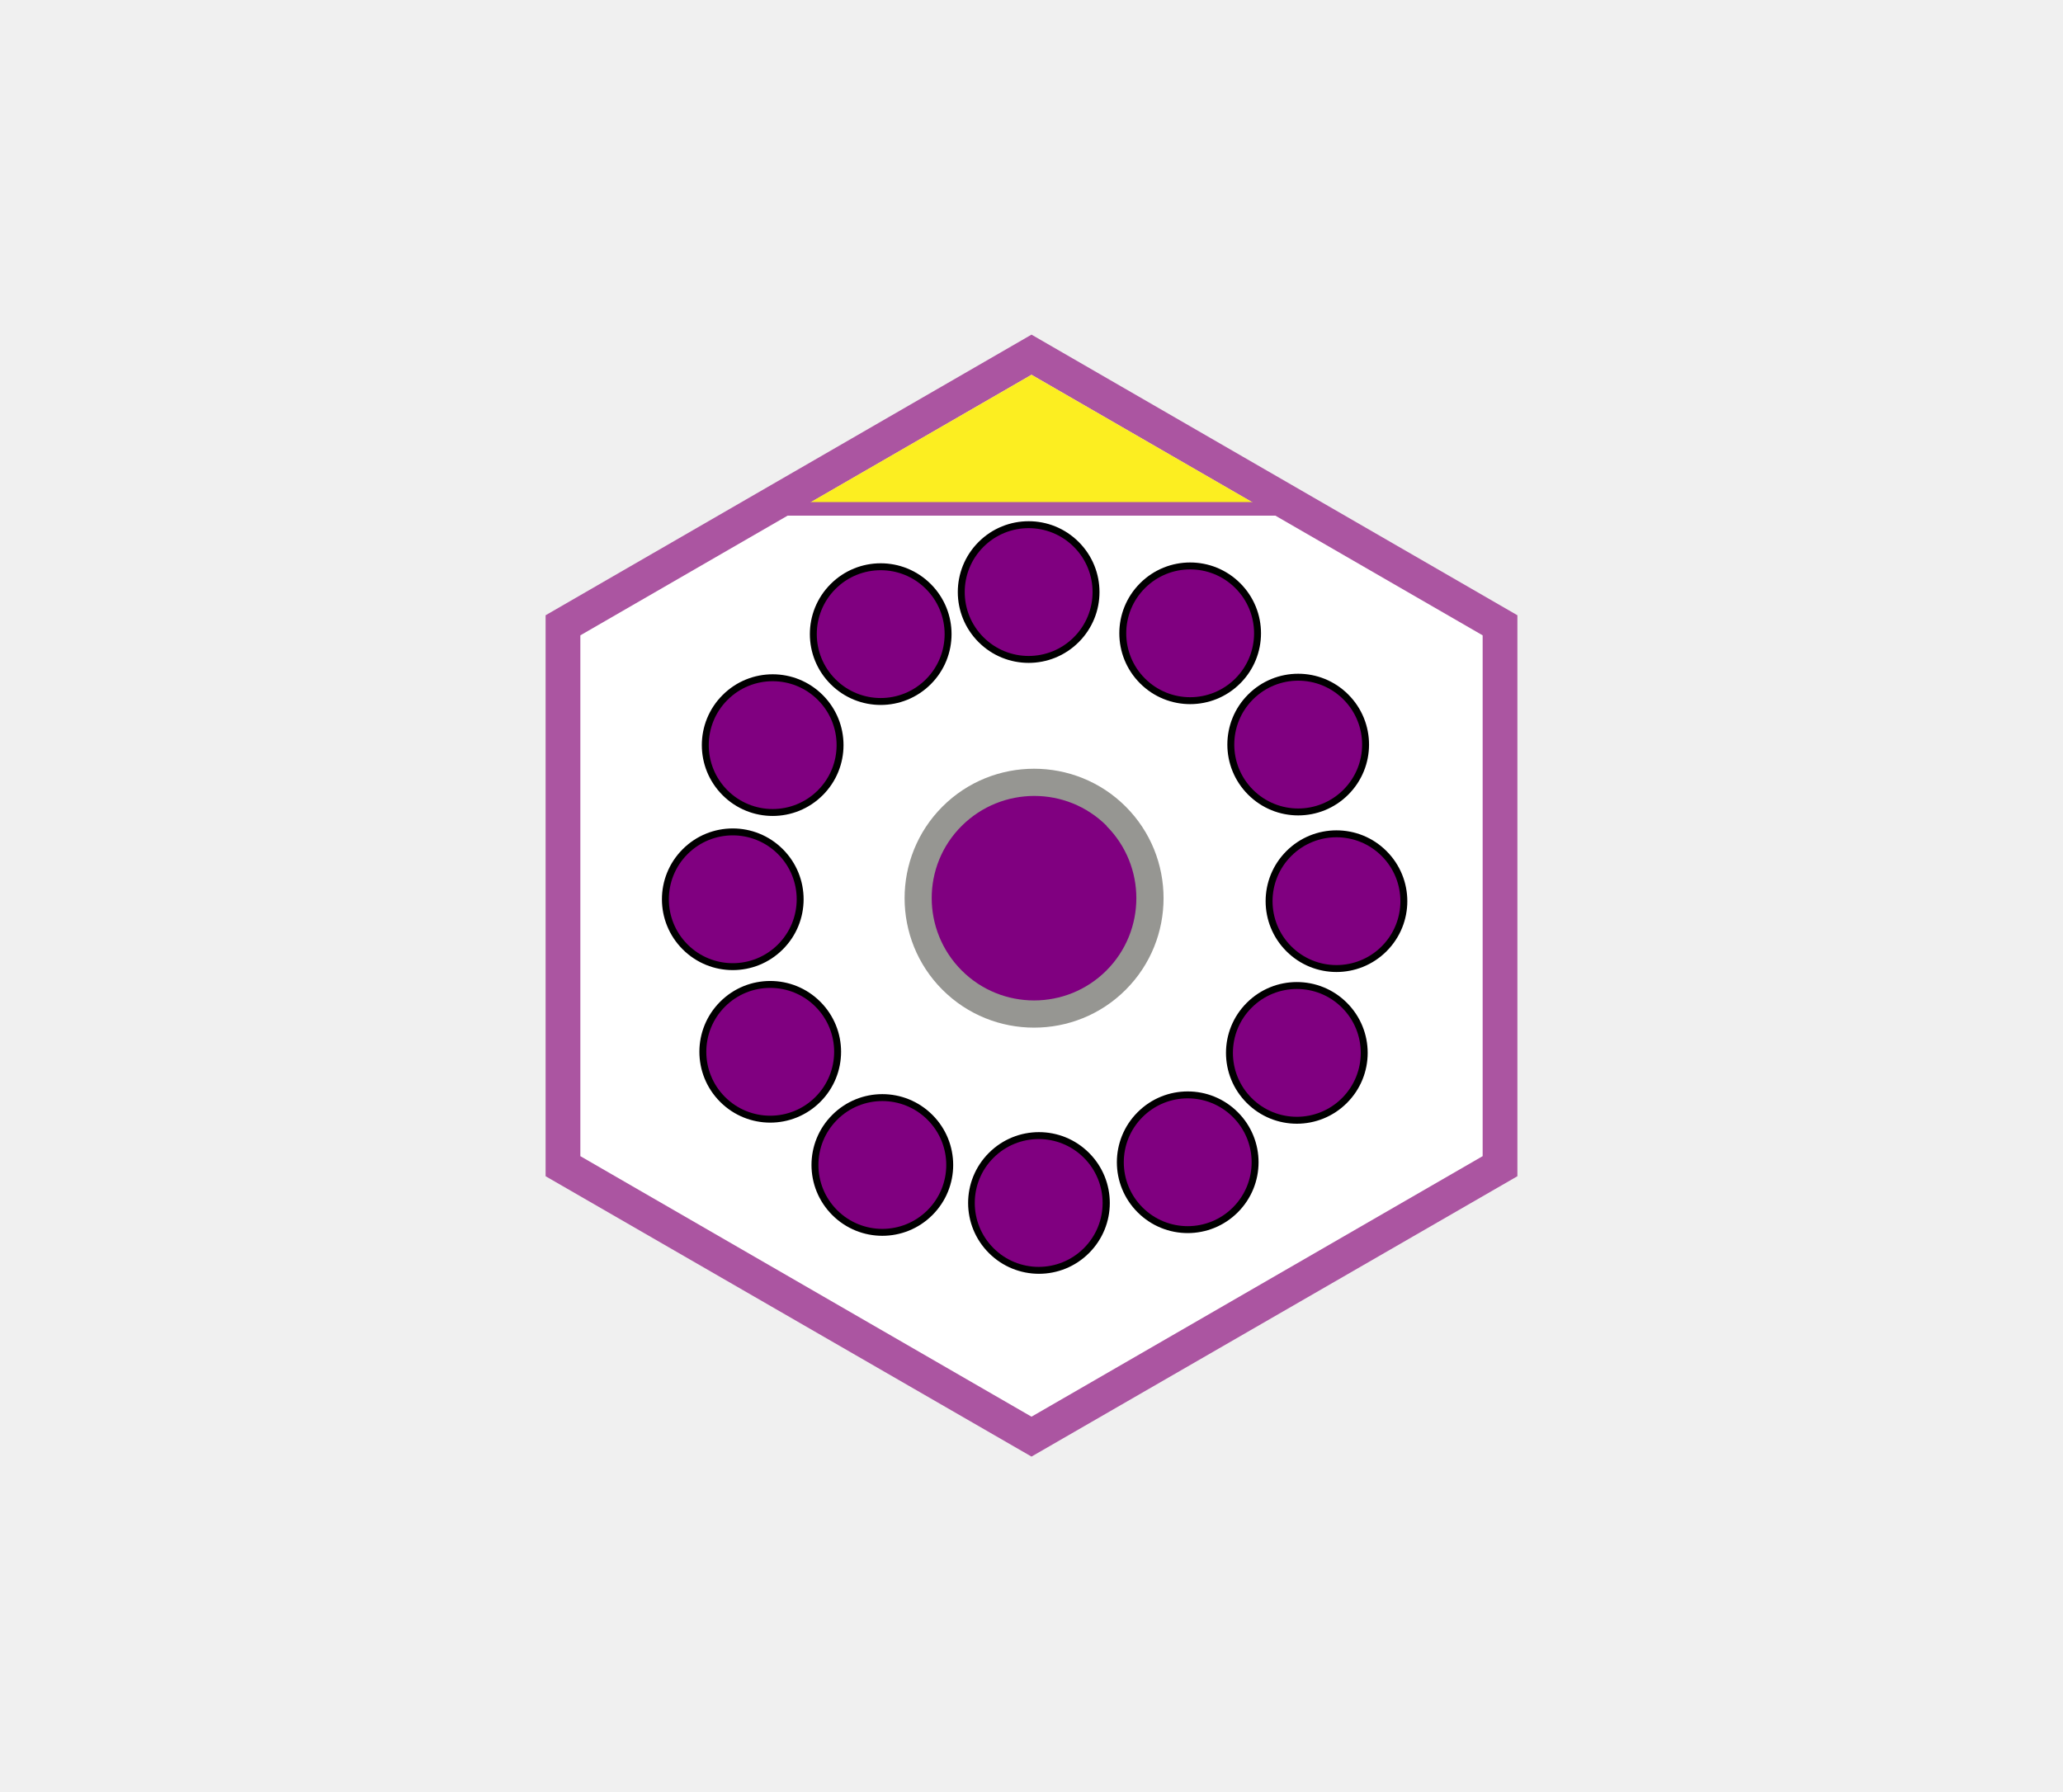
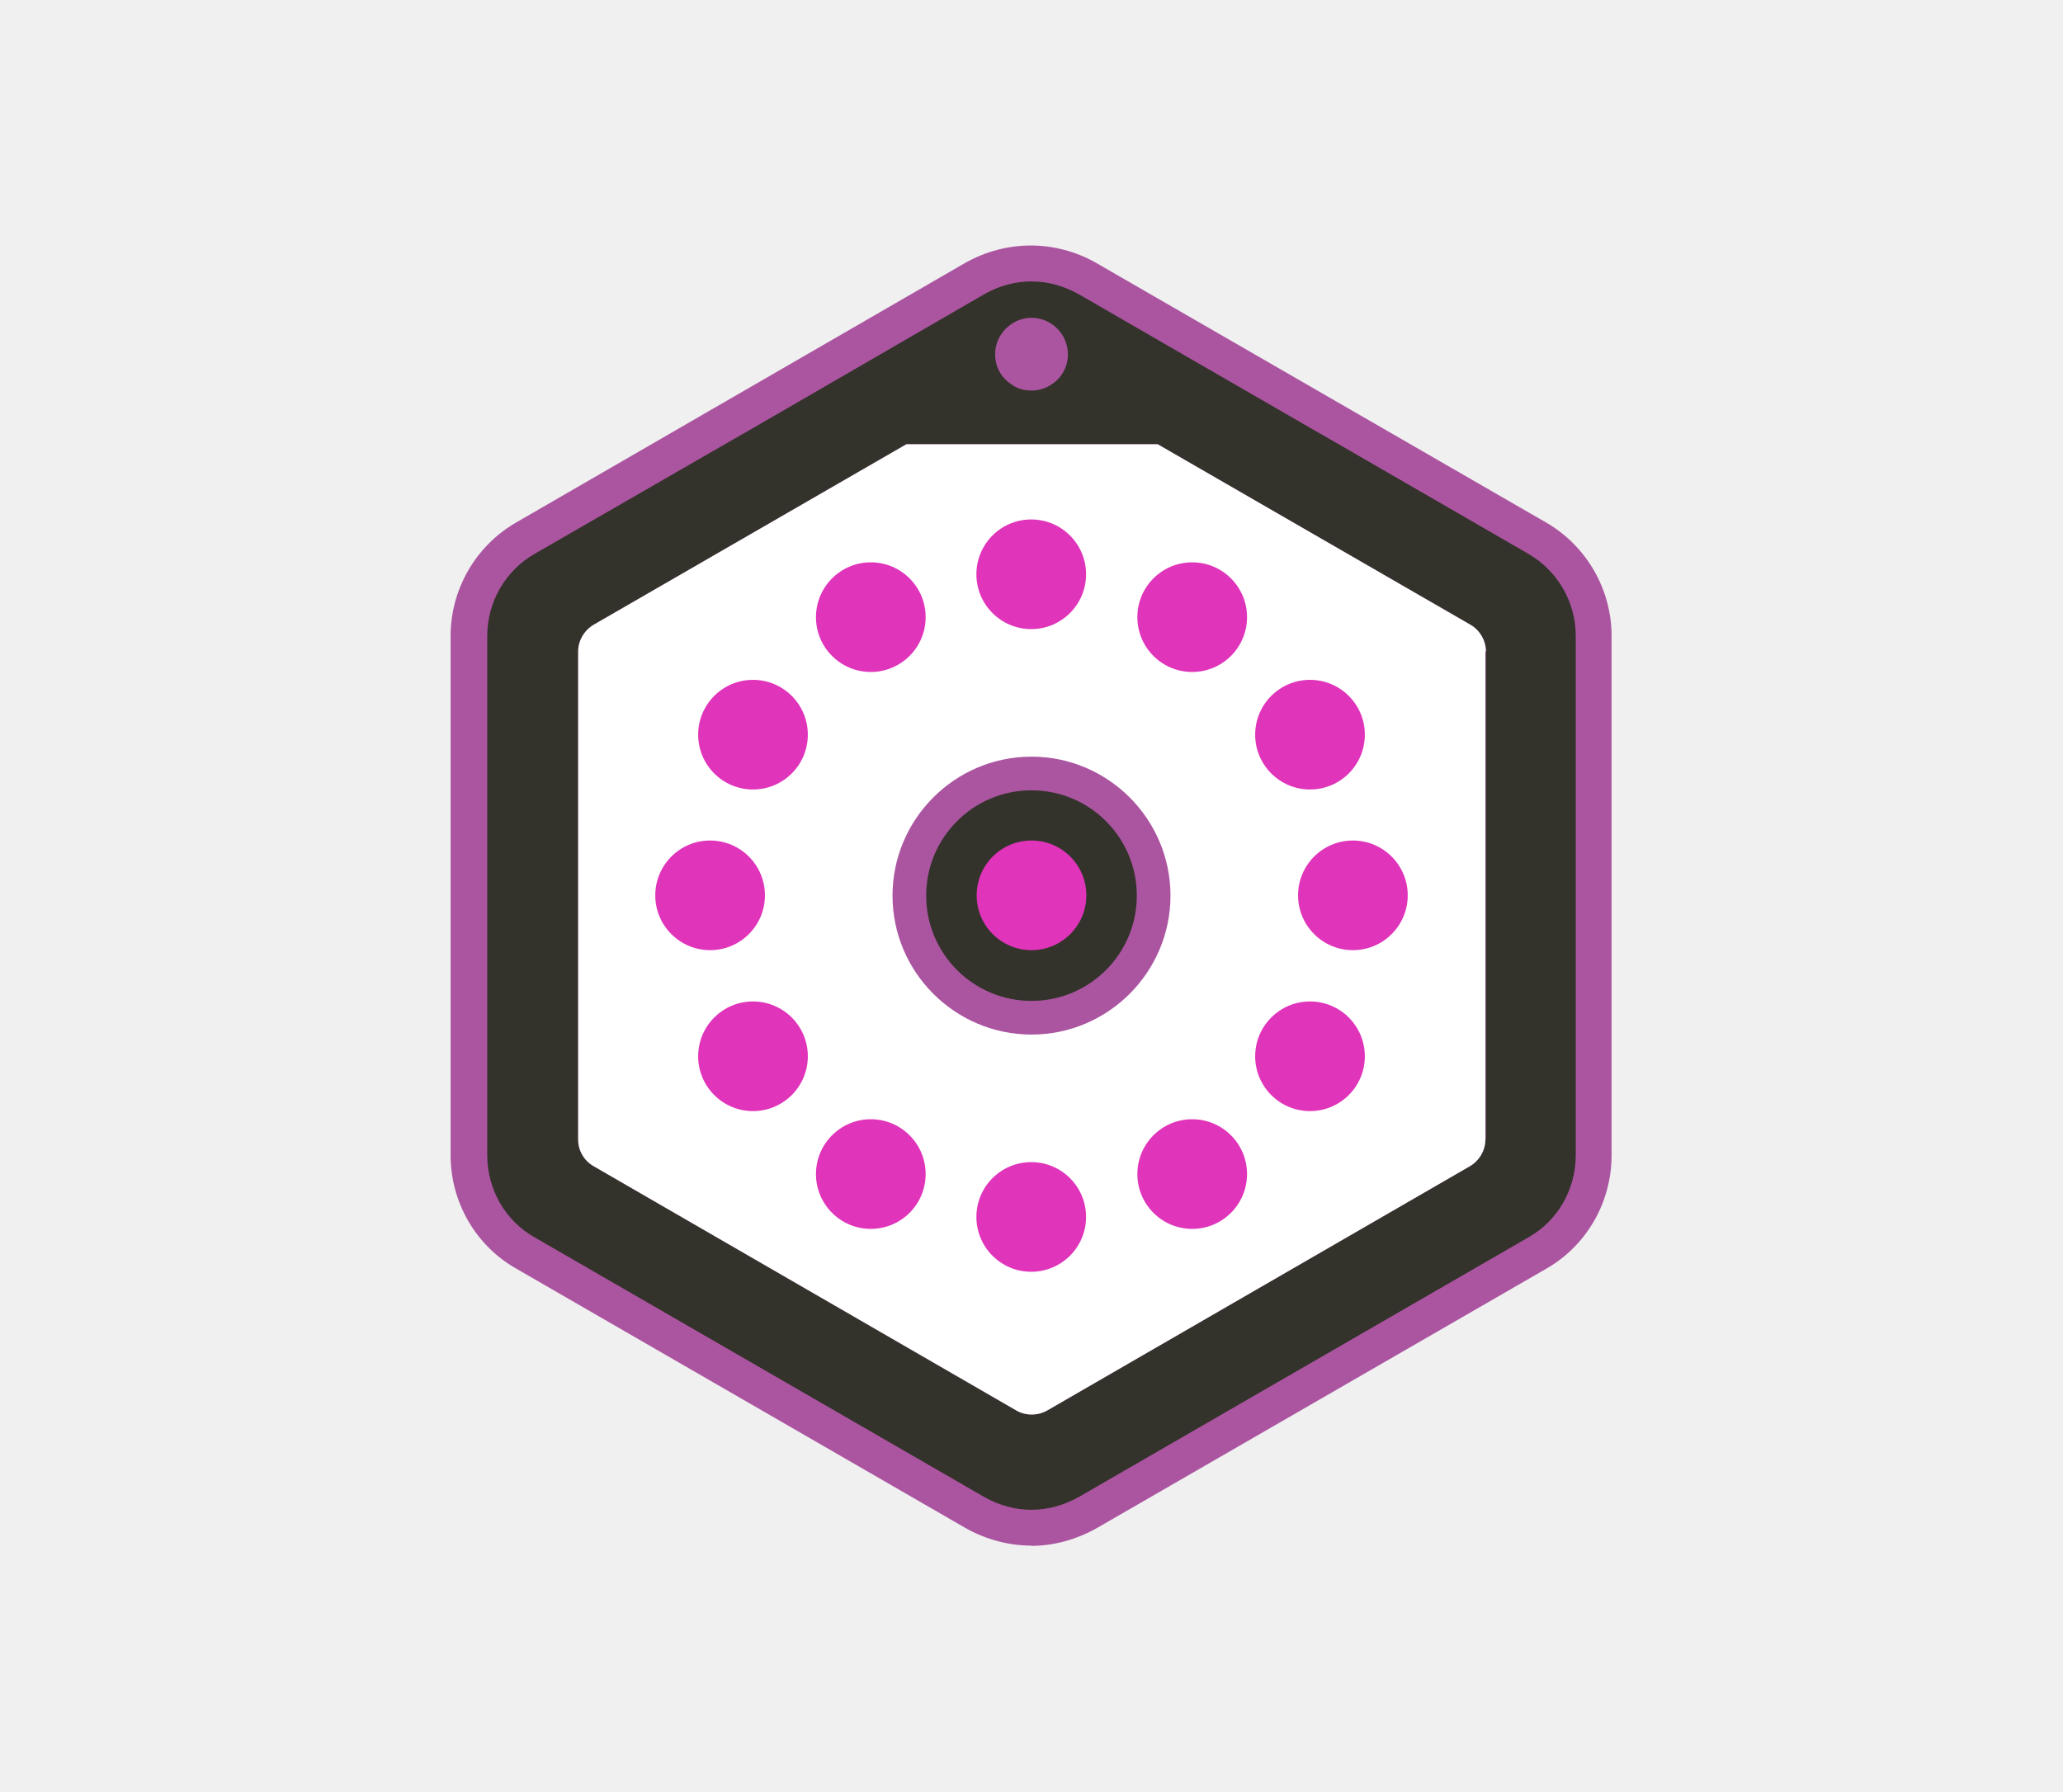
- <svg xmlns="http://www.w3.org/2000/svg" id="Layer_2" data-name="Layer 2" viewBox="0 0 76 66" width="76" height="66">
-   <defs>
-     <style>
-       .cls-1 {
-         fill: #000;
-       }
- 
-       .cls-1, .cls-2, .cls-3, .cls-4, .cls-5, .cls-6 {
-         stroke-width: 0px;
-       }
- 
-       .cls-2 {
-         fill: purple;
-       }
- 
-       .cls-3 {
-         fill: #ab55a1;
-       }
- 
-       .cls-4 {
-         fill: #fff;
-       }
- 
-       .cls-5 {
-         fill: #969692;
-       }
- 
-       .cls-6 {
-         fill: #fcee21;
-       }
-     </style>
-   </defs>
-   <path class="cls-3" d="M22.1,42.18l15.9,9.18,15.9-9.18v-18.36l-15.9-9.18-15.9,9.18v18.36ZM38,49.56l-14.34-8.28v-16.56l14.34-8.28,14.34,8.28v16.56l-14.34,8.28ZM25.66,40.13l12.34,7.12,12.34-7.12v-14.25l-12.34-7.13-12.34,7.13v14.25Z" />
-   <polygon class="cls-3" points="55.9 22.67 55.9 43.34 38 53.67 20.1 43.34 20.1 22.67 38 12.33 55.9 22.67" />
-   <g>
-     <polygon class="cls-4" points="53.12 41.73 53.12 24.27 38 15.54 22.88 24.27 22.88 41.73 38 50.46 53.12 41.73" />
-     <polygon class="cls-4" points="54.62 23.41 54.62 42.6 38 52.2 21.38 42.6 21.38 23.41 38 13.81 54.62 23.41" />
-   </g>
-   <g>
-     <g>
-       <circle class="cls-2" cx="38.1" cy="33.1" r="4.27" />
-       <path class="cls-5" d="M34.72,36.47c-1.86-1.86-1.86-4.89,0-6.75s4.89-1.86,6.75,0,1.86,4.89,0,6.75-4.89,1.86-6.75,0ZM40.77,30.43c-1.47-1.47-3.86-1.47-5.34,0s-1.47,3.86,0,5.33,3.86,1.47,5.33,0,1.47-3.86,0-5.33Z" />
+ <svg xmlns="http://www.w3.org/2000/svg" id="Layer_2" width="76" height="66" viewBox="0 0 76 66">
+   <path d="M37.99,56.95c-.82,0-1.65-.22-2.39-.63l-16.59-9.58c-1.48-.84-2.41-2.44-2.41-4.17v-19.14c0-1.71.92-3.31,2.4-4.17l16.57-9.58c1.52-.85,3.31-.84,4.8,0l16.6,9.58c1.48.86,2.4,2.46,2.4,4.17v19.14c0,1.73-.92,3.33-2.41,4.18l-16.58,9.57c-.76.42-1.58.64-2.41.64ZM22.61,41.88l15.39,8.89,15.39-8.89v-17.76l-11.13-6.42h-8.53l-11.13,6.42v17.76ZM38,13.04h0s0,0,0,0Z" style="fill:#ab55a1;" />
+   <path d="M56.31,20.41l-6.99-4.04-1.08-.62-8.5-4.91c-.56-.31-1.14-.47-1.74-.47s-1.2.16-1.74.47l-8.48,4.91-1.08.62-7.01,4.04c-1.08.62-1.74,1.78-1.74,3.02v19.14c0,1.25.66,2.41,1.74,3.02l16.57,9.57c.55.31,1.14.47,1.74.47s1.18-.16,1.74-.47l16.57-9.57c1.08-.61,1.74-1.77,1.74-3.02v-19.14c0-1.24-.66-2.39-1.74-3.02ZM38,11.71c.74,0,1.34.61,1.34,1.34,0,.45-.21.85-.57,1.09-.21.16-.49.25-.77.25-.31,0-.57-.09-.77-.25-.36-.24-.57-.64-.57-1.09,0-.73.61-1.34,1.34-1.34ZM54.72,41.99c0,.41-.23.78-.57.98l-15.57,9c-.35.2-.8.2-1.14,0l-15.57-9c-.35-.2-.57-.57-.57-.98v-17.99c0-.4.23-.78.57-.98l11.52-6.65h9.26l11.52,6.65c.35.2.57.59.57.98v17.99Z" style="fill:#34332b;" />
+   <path d="M54.72,24v17.99c0,.41-.23.78-.57.98l-15.57,9c-.35.2-.8.2-1.14,0l-15.57-9c-.35-.2-.57-.57-.57-.98v-17.99c0-.4.23-.78.57-.98l11.52-6.65h9.26l11.52,6.65c.35.2.57.59.57.98Z" style="fill:#fff;" />
+   <path d="M38,38.12c-2.82,0-5.12-2.3-5.12-5.12s2.3-5.12,5.12-5.12,5.12,2.3,5.12,5.12-2.3,5.12-5.12,5.12ZM38,30.35c-1.46,0-2.65,1.19-2.65,2.65s1.19,2.65,2.65,2.65,2.65-1.19,2.65-2.65-1.19-2.65-2.65-2.65Z" style="fill:#ab55a1;" />
+   <circle cx="38" cy="33" r="3.88" style="fill:#34332b;" />
+   <g id="Layer_2-2">
+     <g id="_Radial_Repeat_">
+       <circle cx="37.99" cy="21.16" r="2.02" style="fill:#e034bb;" />
    </g>
-     <g>
-       <circle class="cls-2" cx="47.83" cy="27.44" r="2.48" />
-       <path class="cls-1" d="M45.98,29.28c-1.02-1.02-1.02-2.67,0-3.69s2.67-1.02,3.69,0,1.02,2.67,0,3.69-2.67,1.02-3.69,0ZM49.49,25.77c-.92-.92-2.41-.92-3.33,0s-.92,2.41,0,3.33,2.41.92,3.33,0,.92-2.41,0-3.33Z" />
+     <g id="_Radial_Repeat_-2">
+       <circle cx="43.92" cy="22.74" r="2.02" style="fill:#e034bb;" />
    </g>
-     <g>
-       <circle class="cls-2" cx="28.37" cy="38.75" r="2.48" />
-       <path class="cls-1" d="M26.53,40.6c-1.02-1.02-1.02-2.67,0-3.69s2.67-1.02,3.69,0,1.02,2.67,0,3.69-2.67,1.02-3.69,0ZM30.04,37.09c-.92-.92-2.41-.92-3.33,0s-.92,2.41,0,3.33,2.41.92,3.33,0,.92-2.41,0-3.33Z" />
+     <g id="_Radial_Repeat_-3">
+       <circle cx="48.26" cy="27.07" r="2.02" style="fill:#e034bb;" />
    </g>
-     <g>
-       <circle class="cls-2" cx="32.44" cy="23.37" r="2.48" />
-       <path class="cls-1" d="M30.6,25.21c-1.02-1.02-1.02-2.67,0-3.69s2.67-1.02,3.69,0,1.02,2.67,0,3.69-2.67,1.02-3.69,0ZM34.11,21.7c-.92-.92-2.41-.92-3.33,0s-.92,2.41,0,3.33,2.41.92,3.33,0,.92-2.41,0-3.33Z" />
+     <g id="_Radial_Repeat_-4">
+       <circle cx="49.84" cy="32.99" r="2.02" style="fill:#e034bb;" />
    </g>
-     <g>
-       <circle class="cls-2" cx="43.75" cy="42.82" r="2.48" />
-       <path class="cls-1" d="M41.91,44.67c-1.02-1.02-1.02-2.67,0-3.69s2.67-1.02,3.69,0,1.02,2.67,0,3.69-2.67,1.02-3.69,0ZM45.42,41.16c-.92-.92-2.41-.92-3.33,0s-.92,2.41,0,3.33,2.41.92,3.33,0,.92-2.41,0-3.33Z" />
+     <g id="_Radial_Repeat_-5">
+       <circle cx="48.26" cy="38.92" r="2.02" style="fill:#e034bb;" />
    </g>
-     <g>
-       <circle class="cls-2" cx="28.46" cy="27.46" r="2.48" />
-       <path class="cls-1" d="M26.62,29.3c-1.02-1.02-1.02-2.67,0-3.69s2.67-1.02,3.69,0,1.02,2.67,0,3.69-2.67,1.02-3.69,0ZM30.13,25.79c-.92-.92-2.41-.92-3.33,0s-.92,2.41,0,3.33,2.41.92,3.33,0,.92-2.41,0-3.33Z" />
+     <g id="_Radial_Repeat_-6">
+       <circle cx="43.92" cy="43.26" r="2.02" style="fill:#e034bb;" />
    </g>
-     <g>
-       <circle class="cls-2" cx="26.99" cy="33.14" r="2.48" />
-       <path class="cls-1" d="M25.15,34.98c-1.02-1.02-1.02-2.67,0-3.69s2.67-1.02,3.69,0,1.02,2.67,0,3.69-2.67,1.02-3.69,0ZM28.66,31.47c-.92-.92-2.41-.92-3.33,0s-.92,2.41,0,3.33,2.41.92,3.33,0,.92-2.41,0-3.33Z" />
+     <g id="_Radial_Repeat_-7">
+       <circle cx="37.99" cy="44.84" r="2.02" style="fill:#e034bb;" />
    </g>
-     <g>
-       <circle class="cls-2" cx="37.89" cy="21.81" r="2.48" />
-       <path class="cls-1" d="M36.05,23.66c-1.02-1.02-1.02-2.67,0-3.69s2.67-1.02,3.69,0,1.02,2.67,0,3.69-2.67,1.02-3.69,0ZM39.56,20.15c-.92-.92-2.41-.92-3.33,0s-.92,2.41,0,3.33,2.41.92,3.33,0,.92-2.41,0-3.33Z" />
+     <g id="_Radial_Repeat_-8">
+       <circle cx="32.08" cy="43.26" r="2.02" style="fill:#e034bb;" />
    </g>
-     <g>
-       <circle class="cls-2" cx="43.85" cy="23.34" r="2.48" />
-       <path class="cls-1" d="M42,25.18c-1.02-1.02-1.02-2.67,0-3.69s2.67-1.02,3.69,0,1.02,2.67,0,3.69-2.67,1.02-3.69,0ZM45.51,21.67c-.92-.92-2.41-.92-3.33,0s-.92,2.41,0,3.33,2.41.92,3.33,0,.92-2.41,0-3.33Z" />
+     <g id="_Radial_Repeat_-9">
+       <circle cx="27.74" cy="38.92" r="2.02" style="fill:#e034bb;" />
    </g>
-     <g>
-       <circle class="cls-2" cx="47.77" cy="38.8" r="2.48" />
-       <path class="cls-1" d="M45.93,40.64c-1.02-1.02-1.02-2.67,0-3.69s2.67-1.02,3.69,0,1.02,2.67,0,3.69-2.67,1.02-3.69,0ZM49.44,37.13c-.92-.92-2.41-.92-3.33,0s-.92,2.41,0,3.33,2.41.92,3.33,0,.92-2.41,0-3.33Z" />
+     <g id="_Radial_Repeat_-10">
+       <circle cx="26.16" cy="32.99" r="2.02" style="fill:#e034bb;" />
    </g>
-     <g>
-       <circle class="cls-2" cx="49.23" cy="33.21" r="2.48" />
-       <path class="cls-1" d="M47.39,35.05c-1.02-1.02-1.02-2.67,0-3.69s2.67-1.02,3.69,0,1.02,2.67,0,3.69-2.67,1.02-3.69,0ZM50.9,31.54c-.92-.92-2.41-.92-3.33,0s-.92,2.41,0,3.33,2.41.92,3.33,0,.92-2.41,0-3.33Z" />
+     <g id="_Radial_Repeat_-11">
+       <circle cx="27.74" cy="27.07" r="2.02" style="fill:#e034bb;" />
    </g>
-     <g>
-       <circle class="cls-2" cx="32.51" cy="42.93" r="2.48" />
-       <path class="cls-1" d="M30.66,44.77c-1.02-1.02-1.02-2.67,0-3.69s2.67-1.02,3.69,0,1.02,2.67,0,3.69-2.67,1.02-3.69,0ZM34.17,41.26c-.92-.92-2.41-.92-3.33,0s-.92,2.41,0,3.33,2.41.92,3.33,0,.92-2.41,0-3.33Z" />
-     </g>
-     <g>
-       <circle class="cls-2" cx="38.27" cy="44.32" r="2.48" />
-       <path class="cls-1" d="M36.43,46.17c-1.02-1.02-1.02-2.67,0-3.69s2.67-1.02,3.69,0,1.02,2.67,0,3.69-2.67,1.02-3.69,0ZM39.93,42.66c-.92-.92-2.41-.92-3.33,0s-.92,2.41,0,3.33,2.41.92,3.33,0,.92-2.41,0-3.33Z" />
+     <g id="_Radial_Repeat_-12">
+       <circle cx="32.08" cy="22.74" r="2.02" style="fill:#e034bb;" />
    </g>
  </g>
-   <polygon class="cls-6" points="29.44 18.75 46.56 18.75 38 13.81 29.44 18.75" />
-   <path class="cls-3" d="M47.53,19h-19.07c-.14,0-.25-.11-.25-.25s.11-.25.25-.25h19.07c.14,0,.25.11.25.25s-.11.25-.25.25Z" />
+   <g id="_Radial_Repeat_-4-2">
+     <circle cx="38" cy="32.99" r="2.02" style="fill:#e034bb;" />
+   </g>
</svg>
